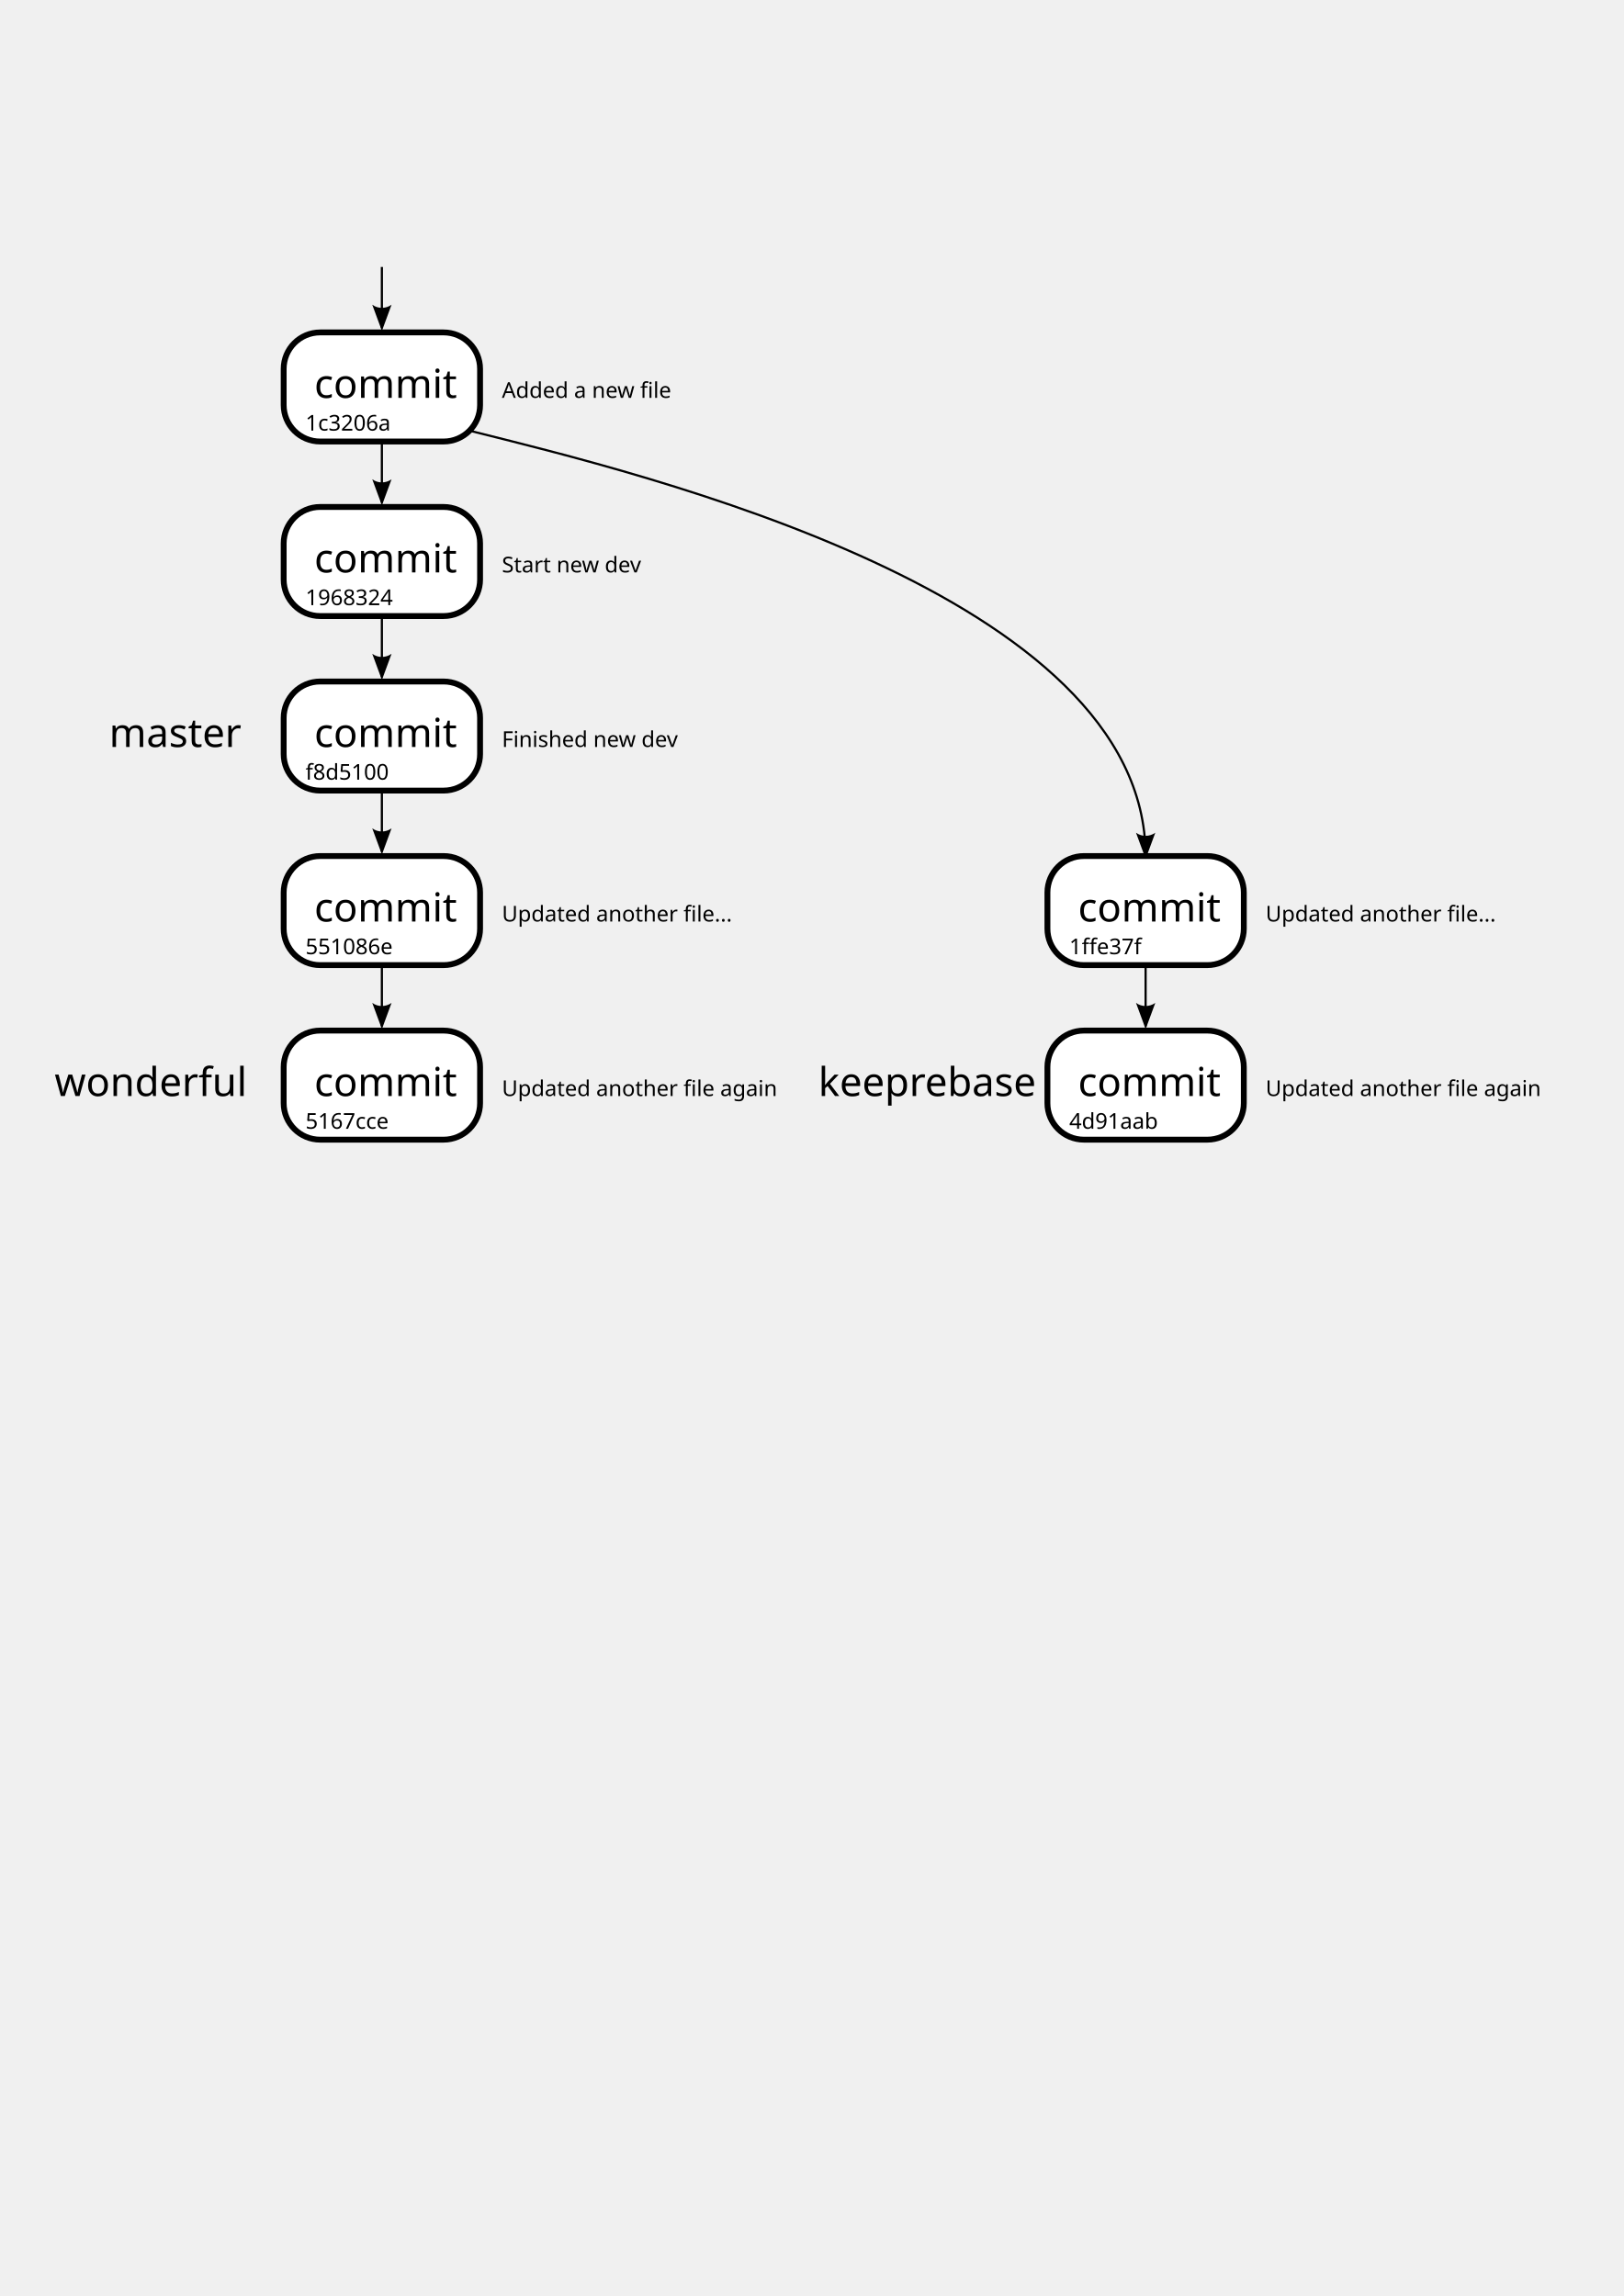
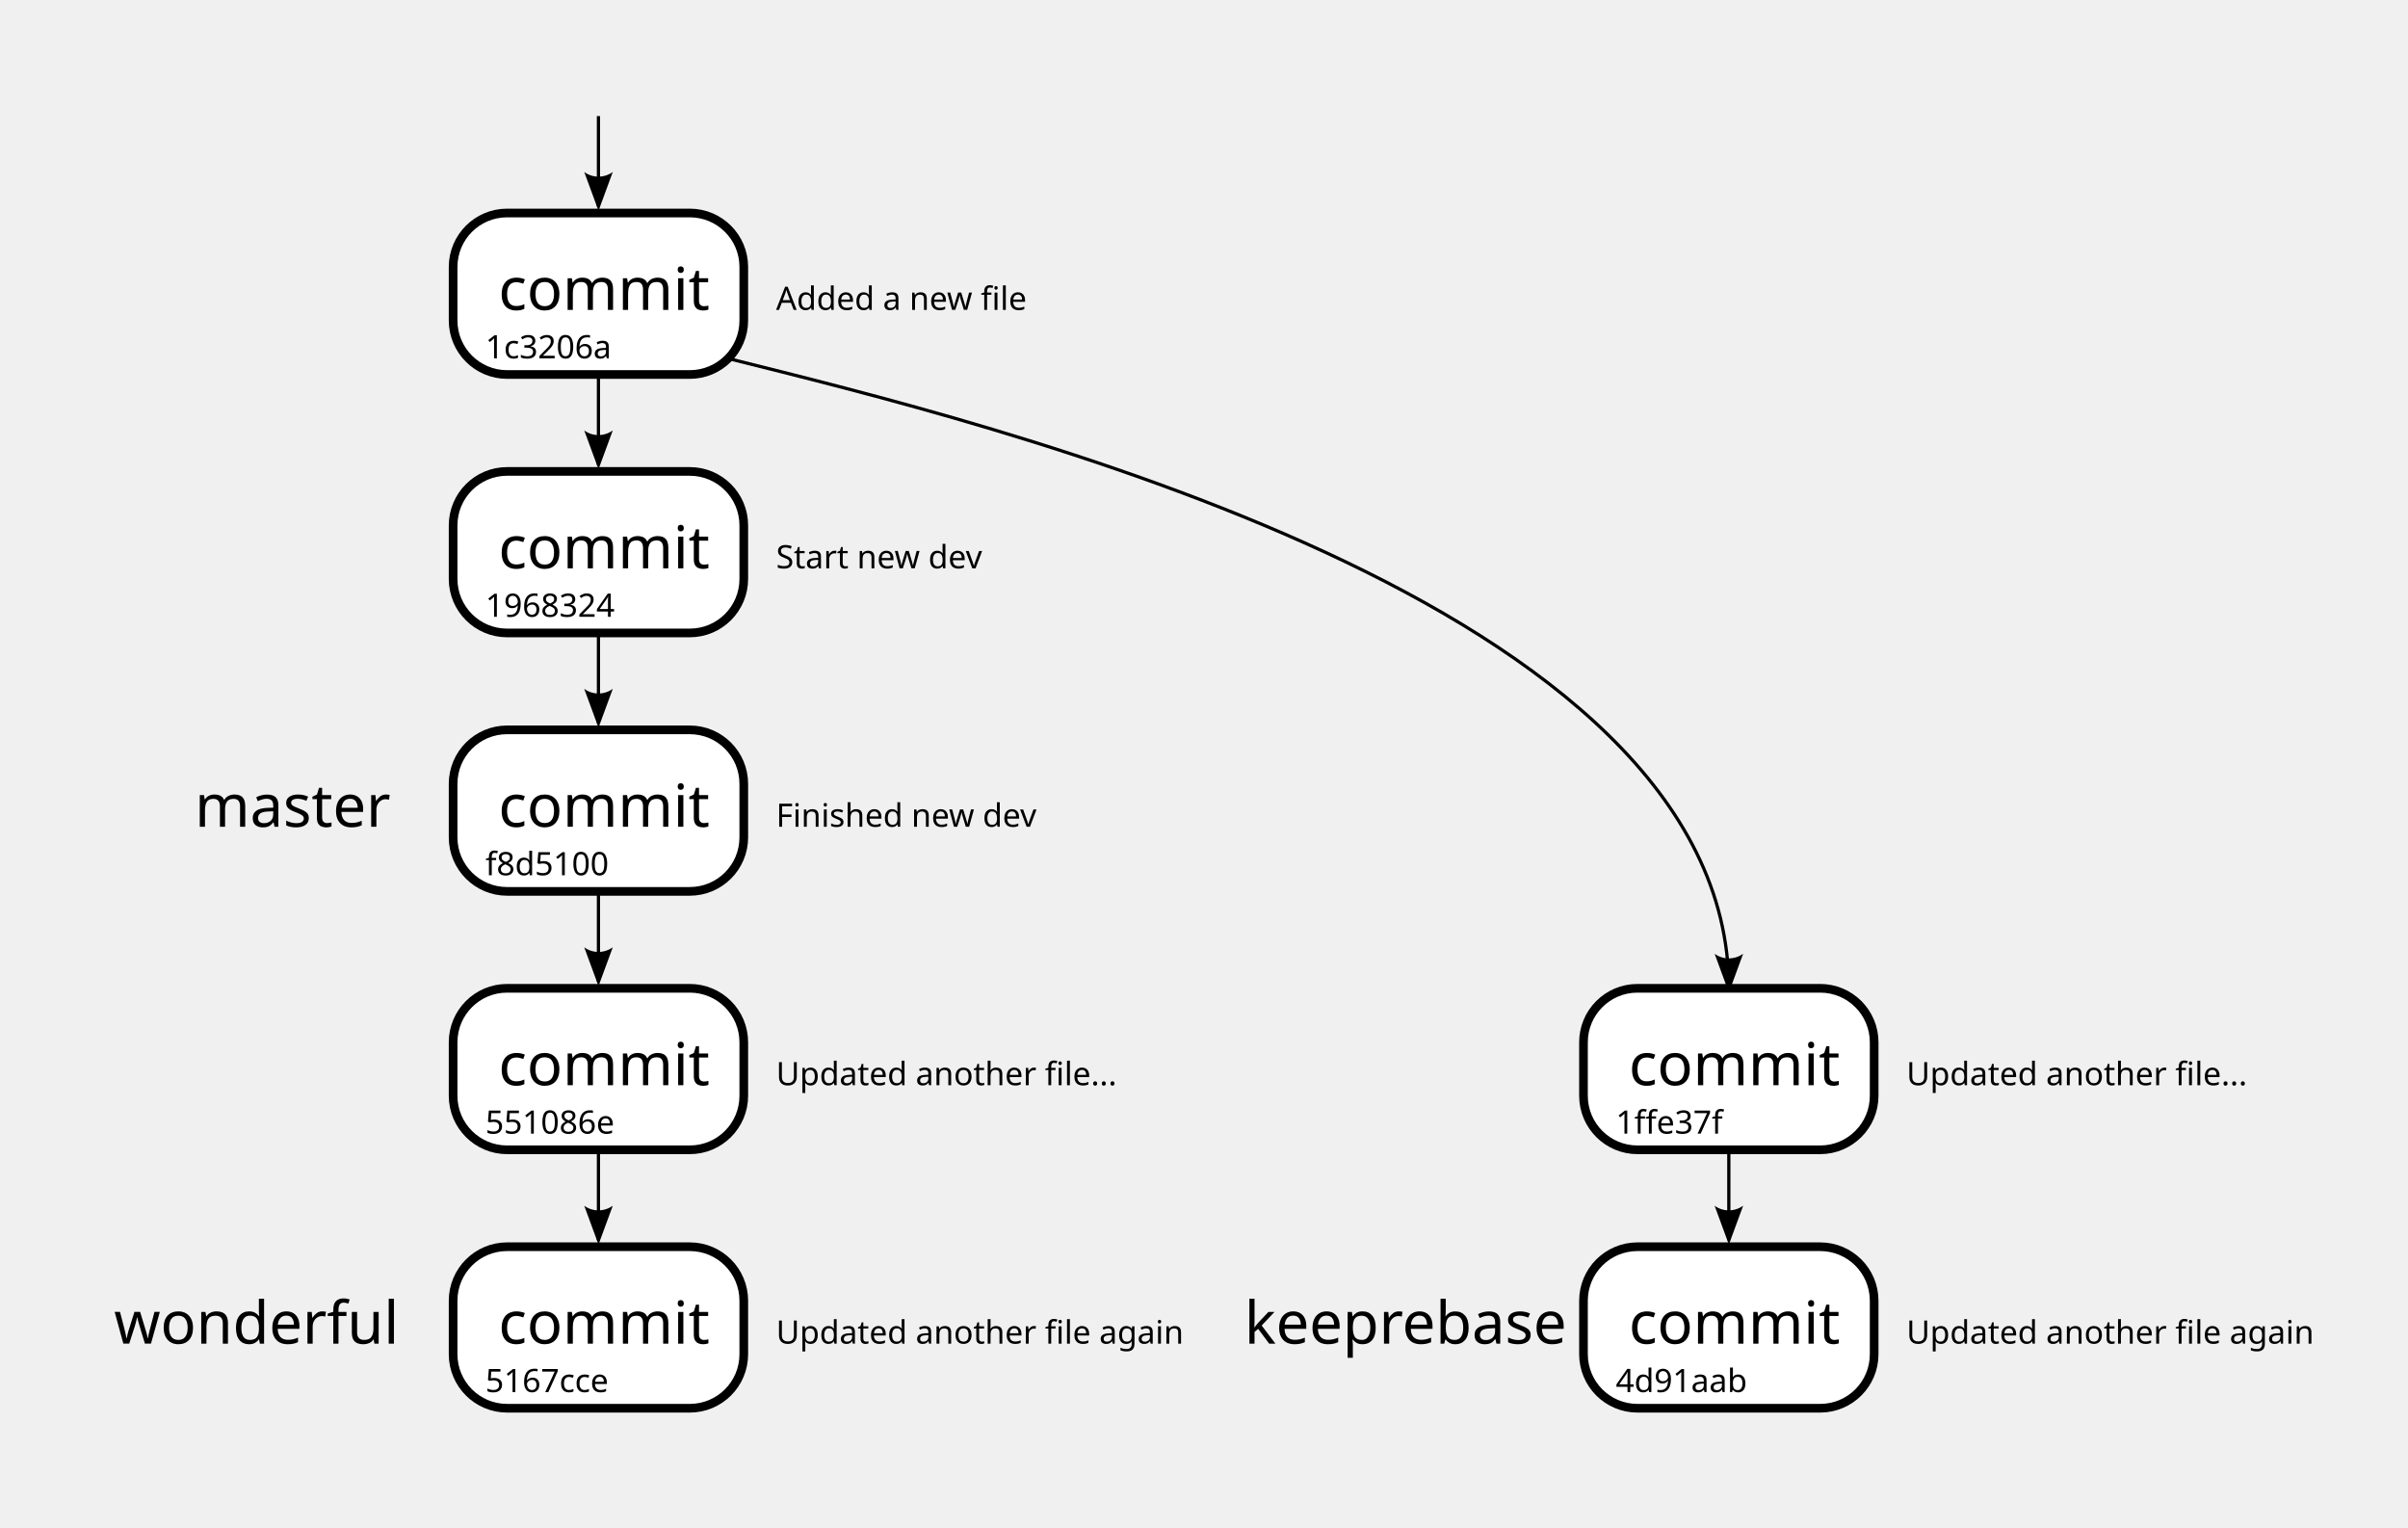
- <svg xmlns="http://www.w3.org/2000/svg" width="744.094" height="1052.362" id="svg3963" version="1.1">
+ <svg xmlns="http://www.w3.org/2000/svg" width="745.595" height="472.708" id="svg3963" version="1.1">
  <defs id="defs3965">
    <marker orient="auto" refY="0" refX="0" id="Arrow2Lend" style="overflow:visible">
      <path id="path5133" style="font-size:12px;fill-rule:evenodd;stroke-width:0.625;stroke-linejoin:round" d="M 8.719,4.034 -2.207,0.016 8.719,-4.002 c -1.745,2.372 -1.735,5.617 -6e-7,8.035 z" transform="matrix(-1.1,0,0,-1.1,-1.1,0)" />
    </marker>
    <marker orient="auto" refY="0" refX="0" id="Arrow2Lend-3" style="overflow:visible">
      <path id="path5133-4" style="font-size:12px;fill-rule:evenodd;stroke-width:0.625;stroke-linejoin:round" d="M 8.719,4.034 -2.207,0.016 8.719,-4.002 c -1.745,2.372 -1.735,5.617 -6e-7,8.035 z" transform="matrix(-1.1,0,0,-1.1,-1.1,0)" />
    </marker>
    <marker orient="auto" refY="0" refX="0" id="Arrow2Lend-37" style="overflow:visible">
      <path id="path5133-7" style="font-size:12px;fill-rule:evenodd;stroke-width:0.625;stroke-linejoin:round" d="M 8.719,4.034 -2.207,0.016 8.719,-4.002 c -1.745,2.372 -1.735,5.617 -6e-7,8.035 z" transform="matrix(-1.1,0,0,-1.1,-1.1,0)" />
    </marker>
    <marker orient="auto" refY="0" refX="0" id="marker4065" style="overflow:visible">
      <path id="path4067" style="font-size:12px;fill-rule:evenodd;stroke-width:0.625;stroke-linejoin:round" d="M 8.719,4.034 -2.207,0.016 8.719,-4.002 c -1.745,2.372 -1.735,5.617 -6e-7,8.035 z" transform="matrix(-1.1,0,0,-1.1,-1.1,0)" />
    </marker>
    <marker orient="auto" refY="0" refX="0" id="Arrow2Lend-31" style="overflow:visible">
      <path id="path5133-8" style="font-size:12px;fill-rule:evenodd;stroke-width:0.625;stroke-linejoin:round" d="M 8.719,4.034 -2.207,0.016 8.719,-4.002 c -1.745,2.372 -1.735,5.617 -6e-7,8.035 z" transform="matrix(-1.1,0,0,-1.1,-1.1,0)" />
    </marker>
    <marker orient="auto" refY="0" refX="0" id="Arrow2Lend-0" style="overflow:visible">
      <path id="path5133-2" style="font-size:12px;fill-rule:evenodd;stroke-width:0.625;stroke-linejoin:round" d="M 8.719,4.034 -2.207,0.016 8.719,-4.002 c -1.745,2.372 -1.735,5.617 -6e-7,8.035 z" transform="matrix(-1.1,0,0,-1.1,-1.1,0)" />
    </marker>
    <marker orient="auto" refY="0" refX="0" id="Arrow2Lend-8" style="overflow:visible">
      <path id="path5133-6" style="font-size:12px;fill-rule:evenodd;stroke-width:0.625;stroke-linejoin:round" d="M 8.719,4.034 -2.207,0.016 8.719,-4.002 c -1.745,2.372 -1.735,5.617 -6e-7,8.035 z" transform="matrix(-1.1,0,0,-1.1,-1.1,0)" />
    </marker>
  </defs>
-   <g id="layer1">
+   <g id="layer1" transform="translate(10.29904,-86.42911)">
    <rect style="fill:#ffffff;fill-opacity:1;stroke:#000000;stroke-width:2.683;stroke-miterlimit:4;stroke-opacity:1;stroke-dasharray:none;stroke-dashoffset:0" id="rect4771-2-8-7-6-5-9-24-3-7-0-5" width="90" height="50" x="130" y="152.362" ry="16.718" />
    <text xml:space="preserve" style="font-size:18.3px;font-style:normal;font-variant:normal;font-weight:normal;font-stretch:normal;text-align:start;line-height:125%;letter-spacing:0px;word-spacing:0px;writing-mode:lr-tb;text-anchor:start;fill:#000000;fill-opacity:1;stroke:none;font-family:Trebuchet MS;-inkscape-font-specification:Trebuchet MS" x="144.042" y="182.362" id="text3999-7-9-4-3-5-3-7-4-9-8-7">
      <tspan id="tspan4001-2-3-8-7-1-9-93-9-9-3-3" x="144.042" y="182.362">commit</tspan>
    </text>
    <text xml:space="preserve" style="font-size:10px;font-style:normal;font-variant:normal;font-weight:normal;font-stretch:normal;text-align:start;line-height:125%;letter-spacing:0px;word-spacing:0px;writing-mode:lr-tb;text-anchor:start;fill:#000000;fill-opacity:1;stroke:none;font-family:Trebuchet MS;-inkscape-font-specification:Trebuchet MS" x="140" y="197.362" id="text3999-8-8-6-5-9-8-2-9-2-3-5-3">
      <tspan id="tspan4001-3-8-8-8-7-1-8-2-7-2-6-8" x="140" y="197.362">1c3206a</tspan>
    </text>
    <text xml:space="preserve" style="font-size:10px;font-style:normal;font-variant:normal;font-weight:normal;font-stretch:normal;text-align:start;line-height:125%;letter-spacing:0px;word-spacing:0px;writing-mode:lr-tb;text-anchor:start;fill:#000000;fill-opacity:1;stroke:none;font-family:Trebuchet MS;-inkscape-font-specification:Trebuchet MS" x="230" y="182.362" id="text3999-8-3-74-5-2-4-7-3-8-4-4-5-9">
      <tspan id="tspan4001-3-0-7-3-6-9-6-0-3-2-3-9-5" x="230" y="182.362">Added a new file</tspan>
    </text>
    <path style="fill:none;stroke:#000000;stroke-width:1px;stroke-linecap:butt;stroke-linejoin:miter;stroke-opacity:1;marker-end:url(#Arrow2Lend)" d="m 175,122.362 0,28" id="path4917-3-0-1-8-15-4-5" />
    <rect style="fill:#ffffff;fill-opacity:1;stroke:#000000;stroke-width:2.683;stroke-miterlimit:4;stroke-opacity:1;stroke-dasharray:none;stroke-dashoffset:0" id="rect4771-2-8-7-6-5-9-24-3-7-0-7" width="90" height="50" x="130" y="232.362" ry="16.718" />
    <text xml:space="preserve" style="font-size:18.3px;font-style:normal;font-variant:normal;font-weight:normal;font-stretch:normal;text-align:start;line-height:125%;letter-spacing:0px;word-spacing:0px;writing-mode:lr-tb;text-anchor:start;fill:#000000;fill-opacity:1;stroke:none;font-family:Trebuchet MS;-inkscape-font-specification:Trebuchet MS" x="144.042" y="262.362" id="text3999-7-9-4-3-5-3-7-4-9-8-2">
      <tspan id="tspan4001-2-3-8-7-1-9-93-9-9-3-5" x="144.042" y="262.362">commit</tspan>
    </text>
    <text xml:space="preserve" style="font-size:10px;font-style:normal;font-variant:normal;font-weight:normal;font-stretch:normal;text-align:start;line-height:125%;letter-spacing:0px;word-spacing:0px;writing-mode:lr-tb;text-anchor:start;fill:#000000;fill-opacity:1;stroke:none;font-family:Trebuchet MS;-inkscape-font-specification:Trebuchet MS" x="140" y="277.362" id="text3999-8-8-6-5-9-8-2-9-2-3-5-37">
      <tspan id="tspan4001-3-8-8-8-7-1-8-2-7-2-6-6" x="140" y="277.362">1968324</tspan>
    </text>
    <text xml:space="preserve" style="font-size:10px;font-style:normal;font-variant:normal;font-weight:normal;font-stretch:normal;text-align:start;line-height:125%;letter-spacing:0px;word-spacing:0px;writing-mode:lr-tb;text-anchor:start;fill:#000000;fill-opacity:1;stroke:none;font-family:Trebuchet MS;-inkscape-font-specification:Trebuchet MS" x="230" y="262.362" id="text3999-8-3-74-5-2-4-7-3-8-4-4-5-8">
      <tspan id="tspan4001-3-0-7-3-6-9-6-0-3-2-3-9-1" x="230" y="262.362">Start new dev</tspan>
    </text>
    <path style="fill:none;stroke:#000000;stroke-width:1px;stroke-linecap:butt;stroke-linejoin:miter;stroke-opacity:1;marker-end:url(#Arrow2Lend)" d="m 175,202.362 0,28" id="path4917-3-0-1-8-15-4-3" />
    <text xml:space="preserve" style="font-size:18.3px;font-style:normal;font-variant:normal;font-weight:normal;font-stretch:normal;text-align:start;line-height:125%;letter-spacing:0px;word-spacing:0px;writing-mode:lr-tb;text-anchor:start;fill:#000000;fill-opacity:1;stroke:none;font-family:Trebuchet MS;-inkscape-font-specification:Trebuchet MS" x="50" y="342.362" id="text3999-7-9-4-7-5-6">
      <tspan id="tspan4001-2-3-8-8-8-4" x="50" y="342.362">master</tspan>
    </text>
    <rect style="fill:#ffffff;fill-opacity:1;stroke:#000000;stroke-width:2.683;stroke-miterlimit:4;stroke-opacity:1;stroke-dasharray:none;stroke-dashoffset:0" id="rect4771-2-8-7-6-5-9-24-3-7-0-5-0" width="90" height="50" x="130" y="312.362" ry="16.718" />
    <text xml:space="preserve" style="font-size:18.3px;font-style:normal;font-variant:normal;font-weight:normal;font-stretch:normal;text-align:start;line-height:125%;letter-spacing:0px;word-spacing:0px;writing-mode:lr-tb;text-anchor:start;fill:#000000;fill-opacity:1;stroke:none;font-family:Trebuchet MS;-inkscape-font-specification:Trebuchet MS" x="144.042" y="342.362" id="text3999-7-9-4-3-5-3-7-4-9-8-7-3">
      <tspan id="tspan4001-2-3-8-7-1-9-93-9-9-3-3-5" x="144.042" y="342.362">commit</tspan>
    </text>
    <text xml:space="preserve" style="font-size:10px;font-style:normal;font-variant:normal;font-weight:normal;font-stretch:normal;text-align:start;line-height:125%;letter-spacing:0px;word-spacing:0px;writing-mode:lr-tb;text-anchor:start;fill:#000000;fill-opacity:1;stroke:none;font-family:Trebuchet MS;-inkscape-font-specification:Trebuchet MS" x="140" y="357.362" id="text3999-8-8-6-5-9-8-2-9-2-3-5-3-8">
      <tspan id="tspan4001-3-8-8-8-7-1-8-2-7-2-6-8-5" x="140" y="357.362">f8d5100</tspan>
    </text>
    <text xml:space="preserve" style="font-size:10px;font-style:normal;font-variant:normal;font-weight:normal;font-stretch:normal;text-align:start;line-height:125%;letter-spacing:0px;word-spacing:0px;writing-mode:lr-tb;text-anchor:start;fill:#000000;fill-opacity:1;stroke:none;font-family:Trebuchet MS;-inkscape-font-specification:Trebuchet MS" x="230" y="342.362" id="text3999-8-3-74-5-2-4-7-3-8-4-4-5-9-0">
      <tspan id="tspan4001-3-0-7-3-6-9-6-0-3-2-3-9-5-9" x="230" y="342.362">Finished new dev</tspan>
    </text>
    <path style="fill:none;stroke:#000000;stroke-width:1px;stroke-linecap:butt;stroke-linejoin:miter;stroke-opacity:1;marker-end:url(#Arrow2Lend)" d="m 175,282.362 0,28" id="path4917-3-0-1-8-15-4-5-9" />
    <rect style="fill:#ffffff;fill-opacity:1;stroke:#000000;stroke-width:2.683;stroke-miterlimit:4;stroke-opacity:1;stroke-dasharray:none;stroke-dashoffset:0" id="rect4771-2-8-7-6-5-9-24-3-7-0-7-7" width="90" height="50" x="480" y="392.362" ry="16.718" />
    <text xml:space="preserve" style="font-size:18.3px;font-style:normal;font-variant:normal;font-weight:normal;font-stretch:normal;text-align:start;line-height:125%;letter-spacing:0px;word-spacing:0px;writing-mode:lr-tb;text-anchor:start;fill:#000000;fill-opacity:1;stroke:none;font-family:Trebuchet MS;-inkscape-font-specification:Trebuchet MS" x="494.042" y="422.362" id="text3999-7-9-4-3-5-3-7-4-9-8-2-4">
      <tspan id="tspan4001-2-3-8-7-1-9-93-9-9-3-5-1" x="494.042" y="422.362">commit</tspan>
    </text>
    <text xml:space="preserve" style="font-size:10px;font-style:normal;font-variant:normal;font-weight:normal;font-stretch:normal;text-align:start;line-height:125%;letter-spacing:0px;word-spacing:0px;writing-mode:lr-tb;text-anchor:start;fill:#000000;fill-opacity:1;stroke:none;font-family:Trebuchet MS;-inkscape-font-specification:Trebuchet MS" x="490" y="437.362" id="text3999-8-8-6-5-9-8-2-9-2-3-5-37-6">
      <tspan id="tspan4001-3-8-8-8-7-1-8-2-7-2-6-6-3" x="490" y="437.362">1ffe37f</tspan>
    </text>
    <text xml:space="preserve" style="font-size:10px;font-style:normal;font-variant:normal;font-weight:normal;font-stretch:normal;text-align:start;line-height:125%;letter-spacing:0px;word-spacing:0px;writing-mode:lr-tb;text-anchor:start;fill:#000000;fill-opacity:1;stroke:none;font-family:Trebuchet MS;-inkscape-font-specification:Trebuchet MS" x="580" y="422.362" id="text3999-8-3-74-5-2-4-7-3-8-4-4-5-8-8">
      <tspan id="tspan4001-3-0-7-3-6-9-6-0-3-2-3-9-1-5" x="580" y="422.362">Updated another file...</tspan>
    </text>
    <rect style="fill:#ffffff;fill-opacity:1;stroke:#000000;stroke-width:2.683;stroke-miterlimit:4;stroke-opacity:1;stroke-dasharray:none;stroke-dashoffset:0" id="rect4771-2-8-7-6-5-9-24-3-7-0-5-0-1" width="90" height="50" x="480" y="472.362" ry="16.718" />
    <text xml:space="preserve" style="font-size:18.3px;font-style:normal;font-variant:normal;font-weight:normal;font-stretch:normal;text-align:start;line-height:125%;letter-spacing:0px;word-spacing:0px;writing-mode:lr-tb;text-anchor:start;fill:#000000;fill-opacity:1;stroke:none;font-family:Trebuchet MS;-inkscape-font-specification:Trebuchet MS" x="494.042" y="502.362" id="text3999-7-9-4-3-5-3-7-4-9-8-7-3-2">
      <tspan id="tspan4001-2-3-8-7-1-9-93-9-9-3-3-5-6" x="494.042" y="502.362">commit</tspan>
    </text>
    <text xml:space="preserve" style="font-size:10px;font-style:normal;font-variant:normal;font-weight:normal;font-stretch:normal;text-align:start;line-height:125%;letter-spacing:0px;word-spacing:0px;writing-mode:lr-tb;text-anchor:start;fill:#000000;fill-opacity:1;stroke:none;font-family:Trebuchet MS;-inkscape-font-specification:Trebuchet MS" x="490" y="517.362" id="text3999-8-8-6-5-9-8-2-9-2-3-5-3-8-4">
      <tspan id="tspan4001-3-8-8-8-7-1-8-2-7-2-6-8-5-8" x="490" y="517.362">4d91aab</tspan>
    </text>
    <text xml:space="preserve" style="font-size:10px;font-style:normal;font-variant:normal;font-weight:normal;font-stretch:normal;text-align:start;line-height:125%;letter-spacing:0px;word-spacing:0px;writing-mode:lr-tb;text-anchor:start;fill:#000000;fill-opacity:1;stroke:none;font-family:Trebuchet MS;-inkscape-font-specification:Trebuchet MS" x="580" y="502.362" id="text3999-8-3-74-5-2-4-7-3-8-4-4-5-9-0-5">
      <tspan id="tspan4001-3-0-7-3-6-9-6-0-3-2-3-9-5-9-6" x="580" y="502.362">Updated another file again</tspan>
    </text>
    <path style="fill:none;stroke:#000000;stroke-width:1px;stroke-linecap:butt;stroke-linejoin:miter;stroke-opacity:1;marker-end:url(#Arrow2Lend)" d="m 525,442.362 0,28" id="path4917-3-0-1-8-15-4-5-9-2" />
    <path style="fill:none;stroke:#000000;stroke-width:1px;stroke-linecap:butt;stroke-linejoin:miter;stroke-opacity:1;marker-end:url(#Arrow2Lend-8)" d="m 215,197.362 c 80,20 310,75 310,195" id="path5014" />
    <rect style="fill:#ffffff;fill-opacity:1;stroke:#000000;stroke-width:2.683;stroke-miterlimit:4;stroke-opacity:1;stroke-dasharray:none;stroke-dashoffset:0" id="rect4771-2-8-7-6-5-9-24-3-7-0-7-7-0" width="90" height="50" x="130" y="392.362" ry="16.718" />
    <text xml:space="preserve" style="font-size:18.3px;font-style:normal;font-variant:normal;font-weight:normal;font-stretch:normal;text-align:start;line-height:125%;letter-spacing:0px;word-spacing:0px;writing-mode:lr-tb;text-anchor:start;fill:#000000;fill-opacity:1;stroke:none;font-family:Trebuchet MS;-inkscape-font-specification:Trebuchet MS" x="144.042" y="422.362" id="text3999-7-9-4-3-5-3-7-4-9-8-2-4-0">
      <tspan id="tspan4001-2-3-8-7-1-9-93-9-9-3-5-1-0" x="144.042" y="422.362">commit</tspan>
    </text>
    <text xml:space="preserve" style="font-size:10px;font-style:normal;font-variant:normal;font-weight:normal;font-stretch:normal;text-align:start;line-height:125%;letter-spacing:0px;word-spacing:0px;writing-mode:lr-tb;text-anchor:start;fill:#000000;fill-opacity:1;stroke:none;font-family:Trebuchet MS;-inkscape-font-specification:Trebuchet MS" x="140" y="437.362" id="text3999-8-8-6-5-9-8-2-9-2-3-5-37-6-4">
      <tspan id="tspan4001-3-8-8-8-7-1-8-2-7-2-6-6-3-0" x="140" y="437.362">551086e</tspan>
    </text>
    <text xml:space="preserve" style="font-size:10px;font-style:normal;font-variant:normal;font-weight:normal;font-stretch:normal;text-align:start;line-height:125%;letter-spacing:0px;word-spacing:0px;writing-mode:lr-tb;text-anchor:start;fill:#000000;fill-opacity:1;stroke:none;font-family:Trebuchet MS;-inkscape-font-specification:Trebuchet MS" x="230" y="422.362" id="text3999-8-3-74-5-2-4-7-3-8-4-4-5-8-8-8">
      <tspan id="tspan4001-3-0-7-3-6-9-6-0-3-2-3-9-1-5-1" x="230" y="422.362">Updated another file...</tspan>
    </text>
    <text xml:space="preserve" style="font-size:18.3px;font-style:normal;font-variant:normal;font-weight:normal;font-stretch:normal;text-align:start;line-height:125%;letter-spacing:0px;word-spacing:0px;writing-mode:lr-tb;text-anchor:start;fill:#000000;fill-opacity:1;stroke:none;font-family:Trebuchet MS;-inkscape-font-specification:Trebuchet MS" x="25" y="502.362" id="text3999-7-9-4-7-5-6-5-1">
      <tspan id="tspan4001-2-3-8-8-8-4-0-9" x="25" y="502.362">wonderful</tspan>
    </text>
    <rect style="fill:#ffffff;fill-opacity:1;stroke:#000000;stroke-width:2.683;stroke-miterlimit:4;stroke-opacity:1;stroke-dasharray:none;stroke-dashoffset:0" id="rect4771-2-8-7-6-5-9-24-3-7-0-5-0-1-9" width="90" height="50" x="130" y="472.362" ry="16.718" />
    <text xml:space="preserve" style="font-size:18.3px;font-style:normal;font-variant:normal;font-weight:normal;font-stretch:normal;text-align:start;line-height:125%;letter-spacing:0px;word-spacing:0px;writing-mode:lr-tb;text-anchor:start;fill:#000000;fill-opacity:1;stroke:none;font-family:Trebuchet MS;-inkscape-font-specification:Trebuchet MS" x="144.042" y="502.362" id="text3999-7-9-4-3-5-3-7-4-9-8-7-3-2-3">
      <tspan id="tspan4001-2-3-8-7-1-9-93-9-9-3-3-5-6-9" x="144.042" y="502.362">commit</tspan>
    </text>
    <text xml:space="preserve" style="font-size:10px;font-style:normal;font-variant:normal;font-weight:normal;font-stretch:normal;text-align:start;line-height:125%;letter-spacing:0px;word-spacing:0px;writing-mode:lr-tb;text-anchor:start;fill:#000000;fill-opacity:1;stroke:none;font-family:Trebuchet MS;-inkscape-font-specification:Trebuchet MS" x="140" y="517.362" id="text3999-8-8-6-5-9-8-2-9-2-3-5-3-8-4-9">
      <tspan id="tspan4001-3-8-8-8-7-1-8-2-7-2-6-8-5-8-1" x="140" y="517.362">5167cce</tspan>
    </text>
    <text xml:space="preserve" style="font-size:10px;font-style:normal;font-variant:normal;font-weight:normal;font-stretch:normal;text-align:start;line-height:125%;letter-spacing:0px;word-spacing:0px;writing-mode:lr-tb;text-anchor:start;fill:#000000;fill-opacity:1;stroke:none;font-family:Trebuchet MS;-inkscape-font-specification:Trebuchet MS" x="230" y="502.362" id="text3999-8-3-74-5-2-4-7-3-8-4-4-5-9-0-5-2">
      <tspan id="tspan4001-3-0-7-3-6-9-6-0-3-2-3-9-5-9-6-6" x="230" y="502.362">Updated another file again</tspan>
    </text>
    <path style="fill:none;stroke:#000000;stroke-width:1px;stroke-linecap:butt;stroke-linejoin:miter;stroke-opacity:1;marker-end:url(#Arrow2Lend)" d="m 175,442.362 0,28" id="path4917-3-0-1-8-15-4-5-9-2-4" />
    <path style="fill:none;stroke:#000000;stroke-width:1px;stroke-linecap:butt;stroke-linejoin:miter;stroke-opacity:1;marker-end:url(#Arrow2Lend)" d="m 175,362.362 0,28" id="path4917-3-0-1-8-15-4-5-9-6" />
    <text xml:space="preserve" style="font-size:18.3px;font-style:normal;font-variant:normal;font-weight:normal;font-stretch:normal;text-align:start;line-height:125%;letter-spacing:0px;word-spacing:0px;writing-mode:lr-tb;text-anchor:start;fill:#000000;fill-opacity:1;stroke:none;font-family:Trebuchet MS;-inkscape-font-specification:Trebuchet MS" x="375" y="502.362" id="text3999-7-9-4-7-5-6-5-1-5">
      <tspan id="tspan4001-2-3-8-8-8-4-0-9-8" x="375" y="502.362">keeprebase</tspan>
    </text>
  </g>
</svg>
